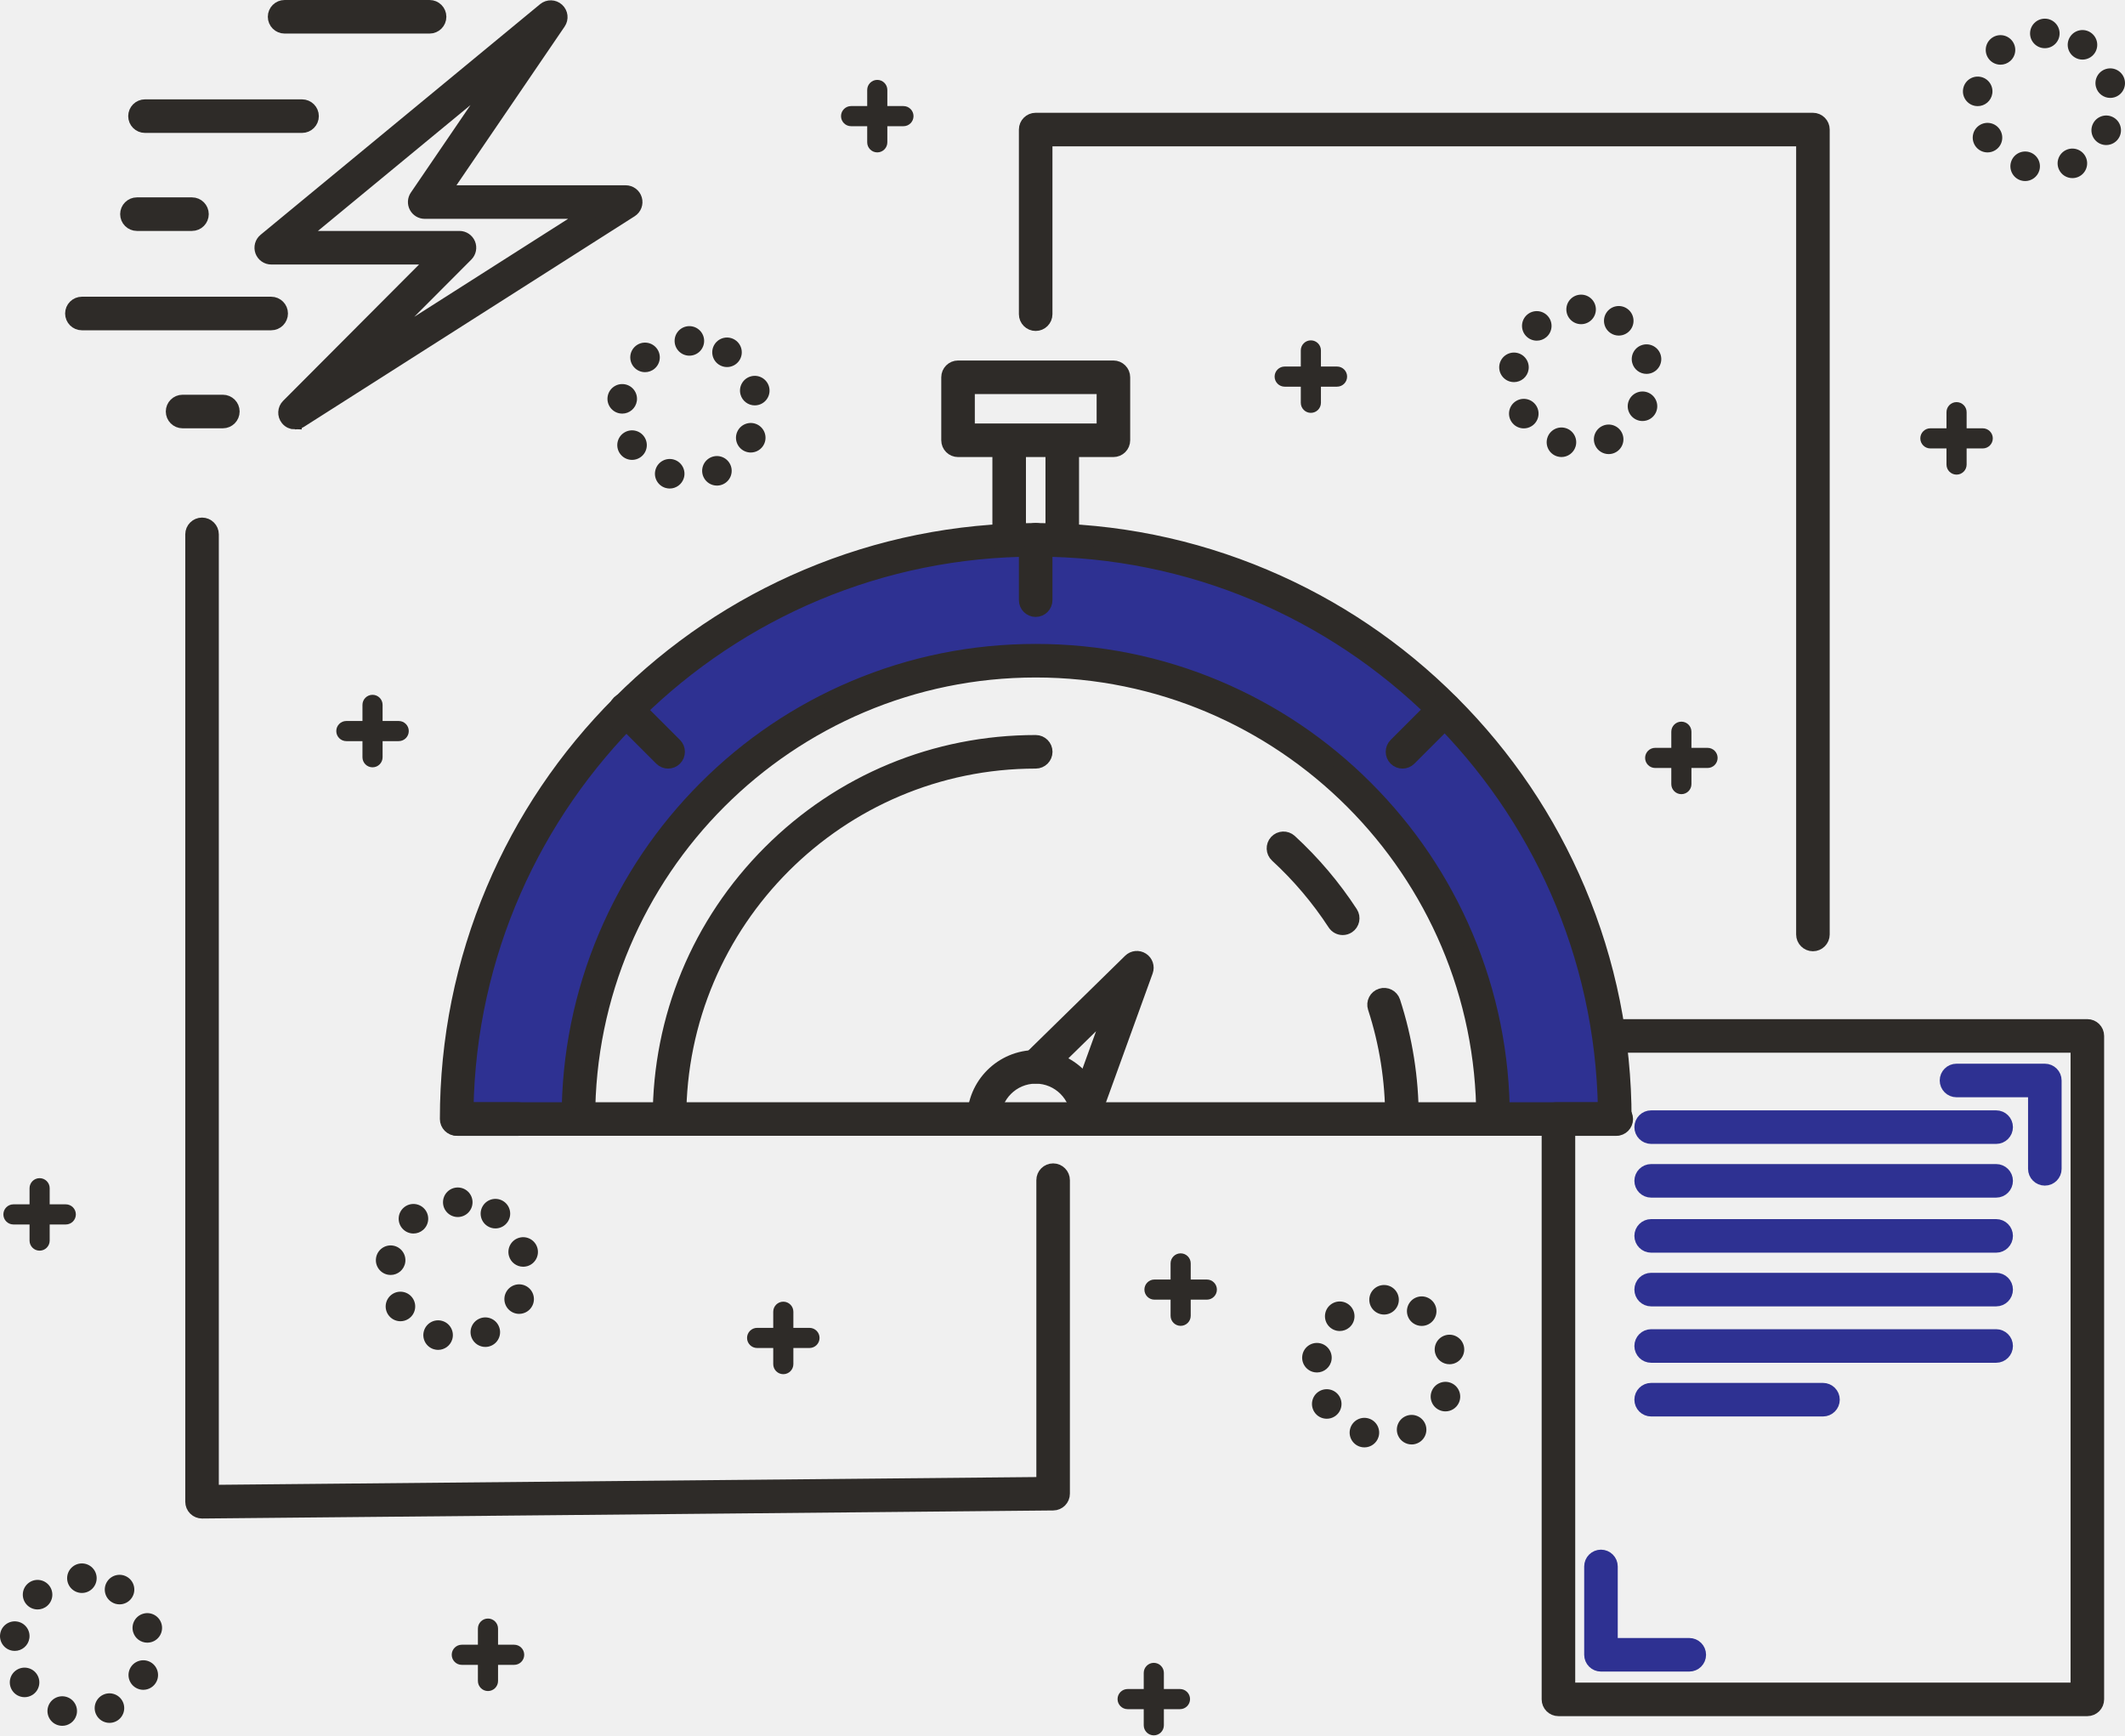
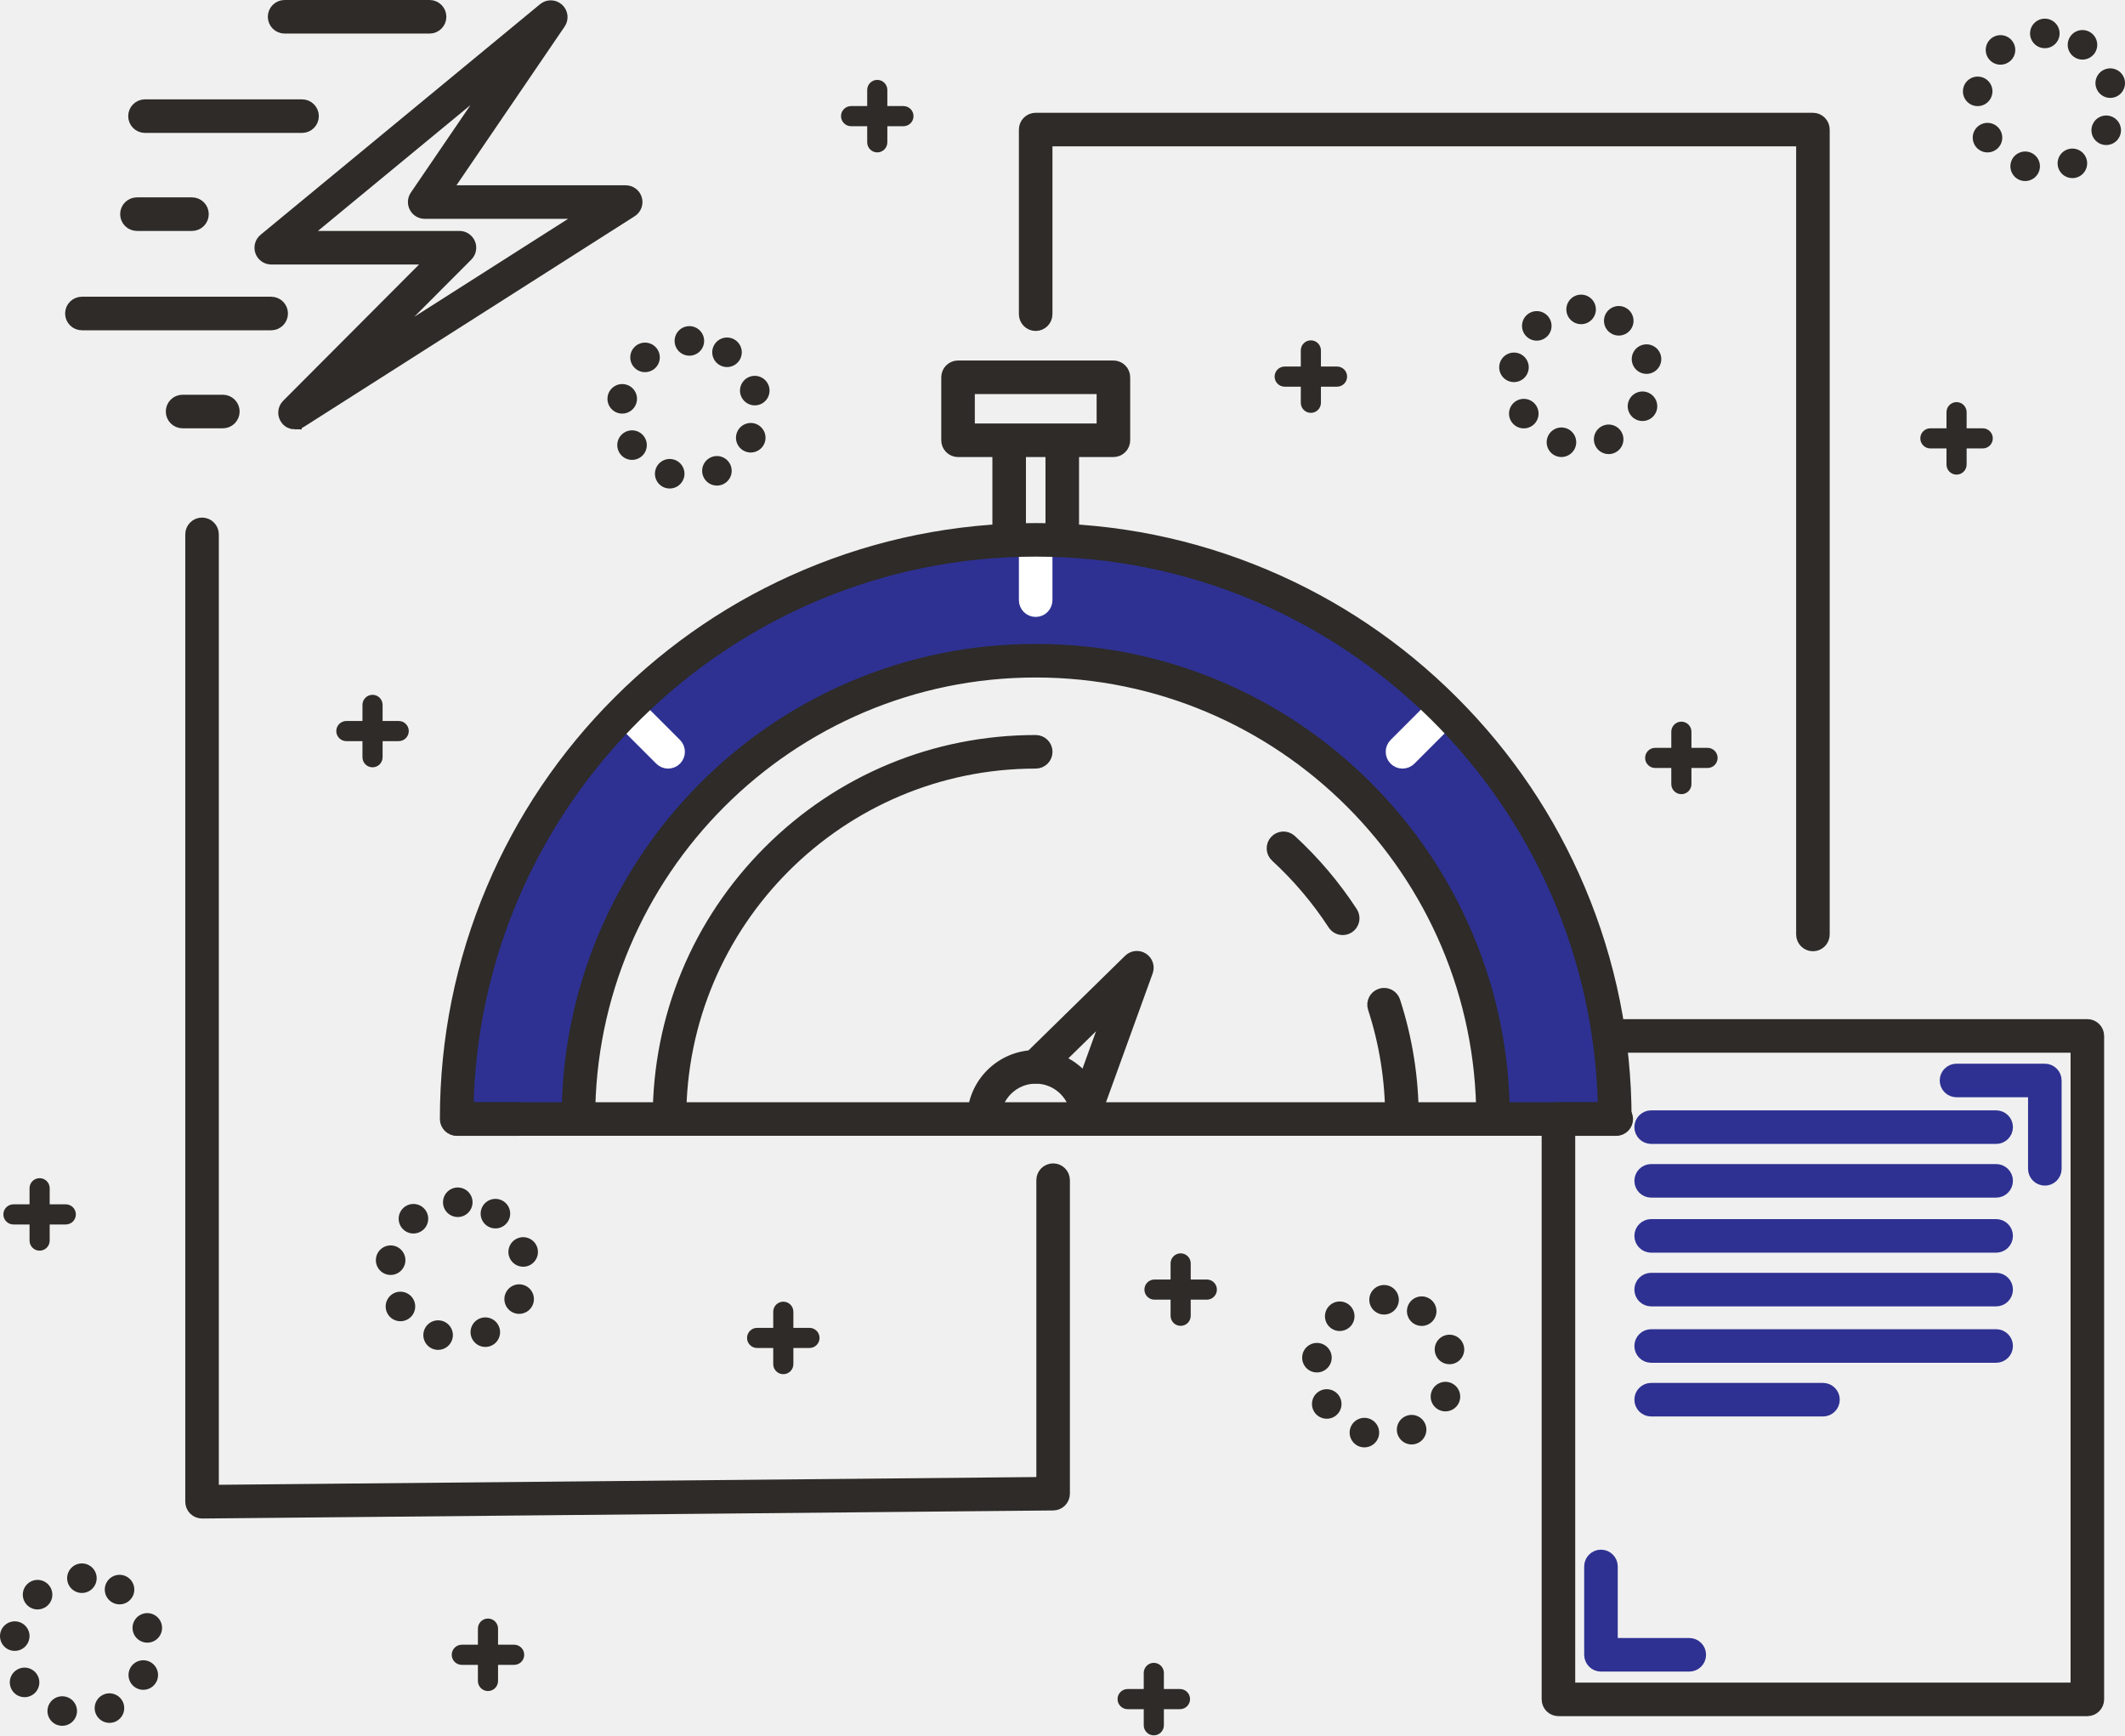
<svg xmlns="http://www.w3.org/2000/svg" id="Layer_2" data-name="Layer 2" viewBox="0 0 1582.99 1292.5">
  <defs>
    <style>
      .cls-1 {
        fill: none;
      }

      .cls-2, .cls-3 {
        fill: #2e2b28;
      }

      .cls-4, .cls-5 {
        fill: #2e3192;
      }

      .cls-5 {
        stroke: #2e3192;
      }

-       .cls-5, .cls-3 {
+       .cls-5, .cls-3, .cls-6 {
        stroke-miterlimit: 10;
        stroke-width: 10px;
      }

      .cls-3 {
        stroke: #2e2b28;
      }
+ 
+       .cls-6 {
+         fill: #fff;
+         stroke: #fff;
+       }
    </style>
  </defs>
  <g id="EFFICIENCY">
    <g>
      <polygon class="cls-1" points="1160.94 839.5 1160.94 1265.7 1554.94 1265.7 1554.94 771.55 1202.92 771.55 1160.94 839.5" />
      <path class="cls-4" d="m771.55,401.63c-238.24,0-431.37,193.37-431.37,431.37h90.7c0-188,152.52-340.67,340.67-340.67s340.67,152.67,340.67,340.67h90.7c0-238-193.13-431.37-431.37-431.37Z" />
+       <path class="cls-3" d="m1112.22,840.27c-4.14,0-7.5-3.36-7.5-7.5,0-183.71-149.46-333.17-333.17-333.17s-333.17,149.46-333.17,333.17c0,4.14-3.36,7.5-7.5,7.5s-7.5-3.36-7.5-7.5c0-47,9.21-92.6,27.36-135.53,17.54-41.46,42.64-78.69,74.61-110.67,31.97-31.97,69.21-57.08,110.67-74.61,42.93-18.16,88.53-27.36,135.53-27.36s92.6,9.21,135.53,27.36c41.46,17.54,78.7,42.64,110.67,74.61,31.97,31.97,57.08,69.21,74.61,110.67,18.16,42.93,27.36,88.53,27.36,135.53,0,4.14-3.36,7.5-7.5,7.5Z" />
+       <path class="cls-3" d="m1044.37,840.27c-4.14,0-7.5-3.36-7.5-7.5,0-28.07-4.36-55.71-12.96-82.15-1.28-3.94.87-8.17,4.81-9.45,3.93-1.28,8.17.87,9.45,4.81,9.09,27.94,13.7,57.14,13.7,86.79,0,4.14-3.36,7.5-7.5,7.5Z" />
+       <path class="cls-3" d="m1000.24,691.44c-2.45,0-4.85-1.2-6.29-3.4-12.12-18.59-26.57-35.64-42.93-50.68-3.05-2.8-3.25-7.55-.45-10.6,2.8-3.05,7.55-3.25,10.6-.45,17.29,15.88,32.54,33.89,45.35,53.53,2.26,3.47,1.28,8.12-2.19,10.38-1.26.82-2.68,1.22-4.09,1.22Z" />
+       <path class="cls-3" d="m498.73,840.27c-4.14,0-7.5-3.36-7.5-7.5,0-74.88,29.16-145.27,82.1-198.22,52.95-52.95,123.34-82.1,198.22-82.1,4.14,0,7.5,3.36,7.5,7.5s-3.36,7.5-7.5,7.5c-146.3,0-265.32,119.02-265.32,265.32,0,4.14-3.36,7.5-7.5,7.5Z" />
+       <path class="cls-3" d="m810.14,840.69c-4.14,0-7.5-3.36-7.5-7.5,0-17.14-13.95-31.09-31.09-31.09s-31.09,13.95-31.09,31.09c0,4.14-3.36,7.5-7.5,7.5s-7.5-3.36-7.5-7.5c0-25.41,20.67-46.09,46.09-46.09s46.09,20.67,46.09,46.09c0,4.14-3.36,7.5-7.5,7.5Z" />
+       <path class="cls-3" d="m810.13,829.82c-.85,0-1.71-.14-2.55-.45-3.89-1.41-5.91-5.71-4.5-9.61l25.57-70.6-51.86,50.79c-2.96,2.9-7.71,2.85-10.61-.11-2.9-2.96-2.85-7.71.11-10.61l75.36-73.81c2.5-2.45,6.36-2.84,9.31-.95,2.94,1.89,4.19,5.57,2.99,8.86l-36.77,101.53c-1.11,3.05-3.98,4.95-7.05,4.95Z" />
      <g>
-         <g>
-           <path class="cls-3" d="m1202.92,840.95H340.18c-4.14,0-7.5-3.36-7.5-7.5,0-59.24,11.6-116.72,34.49-170.83,22.1-52.26,53.75-99.2,94.05-139.5s87.24-71.95,139.5-94.05c54.11-22.89,111.59-34.49,170.83-34.49s116.72,11.6,170.83,34.49c52.26,22.1,99.2,53.75,139.5,94.05s71.95,87.24,94.05,139.5c22.89,54.11,34.49,111.59,34.49,170.83,0,4.14-3.36,7.5-7.5,7.5Zm-855.18-15h847.61c-4.02-230.27-192.59-416.37-423.81-416.37s-419.78,186.1-423.81,416.37Z" />
-           <path class="cls-3" d="m1112.22,840.27c-4.14,0-7.5-3.36-7.5-7.5,0-183.71-149.46-333.17-333.17-333.17s-333.17,149.46-333.17,333.17c0,4.14-3.36,7.5-7.5,7.5s-7.5-3.36-7.5-7.5c0-47,9.21-92.6,27.36-135.53,17.54-41.46,42.64-78.69,74.61-110.67,31.97-31.97,69.21-57.08,110.67-74.61,42.93-18.16,88.53-27.36,135.53-27.36s92.6,9.21,135.53,27.36c41.46,17.54,78.7,42.64,110.67,74.61,31.97,31.97,57.08,69.21,74.61,110.67,18.16,42.93,27.36,88.53,27.36,135.53,0,4.14-3.36,7.5-7.5,7.5Z" />
-           <path class="cls-3" d="m1044.37,840.27c-4.14,0-7.5-3.36-7.5-7.5,0-28.07-4.36-55.71-12.96-82.15-1.28-3.94.87-8.17,4.81-9.45,3.93-1.28,8.17.87,9.45,4.81,9.09,27.94,13.7,57.14,13.7,86.79,0,4.14-3.36,7.5-7.5,7.5Z" />
-           <path class="cls-3" d="m1000.24,691.44c-2.45,0-4.85-1.2-6.29-3.4-12.12-18.59-26.57-35.64-42.93-50.68-3.05-2.8-3.25-7.55-.45-10.6,2.8-3.05,7.55-3.25,10.6-.45,17.29,15.88,32.54,33.89,45.35,53.53,2.26,3.47,1.28,8.12-2.19,10.38-1.26.82-2.68,1.22-4.09,1.22Z" />
-           <path class="cls-3" d="m498.73,840.27c-4.14,0-7.5-3.36-7.5-7.5,0-74.88,29.16-145.27,82.1-198.22,52.95-52.95,123.34-82.1,198.22-82.1,4.14,0,7.5,3.36,7.5,7.5s-3.36,7.5-7.5,7.5c-146.3,0-265.32,119.02-265.32,265.32,0,4.14-3.36,7.5-7.5,7.5Z" />
-           <path class="cls-3" d="m810.14,840.69c-4.14,0-7.5-3.36-7.5-7.5,0-17.14-13.95-31.09-31.09-31.09s-31.09,13.95-31.09,31.09c0,4.14-3.36,7.5-7.5,7.5s-7.5-3.36-7.5-7.5c0-25.41,20.67-46.09,46.09-46.09s46.09,20.67,46.09,46.09c0,4.14-3.36,7.5-7.5,7.5Z" />
-           <path class="cls-3" d="m810.13,829.82c-.85,0-1.71-.14-2.55-.45-3.89-1.41-5.91-5.71-4.5-9.61l25.57-70.6-51.86,50.79c-2.96,2.9-7.71,2.85-10.61-.11-2.9-2.96-2.85-7.71.11-10.61l75.36-73.81c2.5-2.45,6.36-2.84,9.31-.95,2.94,1.89,4.19,5.57,2.99,8.86l-36.77,101.53c-1.11,3.05-3.98,4.95-7.05,4.95Z" />
-           <g>
-             <path class="cls-3" d="m1204.01,841h-45c-4.14,0-7.5-3.36-7.5-7.5s3.36-7.5,7.5-7.5h45c4.14,0,7.5,3.36,7.5,7.5s-3.36,7.5-7.5,7.5Z" />
-             <path class="cls-3" d="m386.01,841h-45c-4.14,0-7.5-3.36-7.5-7.5s3.36-7.5,7.5-7.5h45c4.14,0,7.5,3.36,7.5,7.5s-3.36,7.5-7.5,7.5Z" />
-           </g>
-           <path class="cls-3" d="m771.51,454.5c-4.14,0-7.5-3.36-7.5-7.5v-45c0-4.14,3.36-7.5,7.5-7.5s7.5,3.36,7.5,7.5v45c0,4.14-3.36,7.5-7.5,7.5Z" />
-           <path class="cls-3" d="m1044.77,567.45c-1.92,0-3.84-.73-5.3-2.2-2.93-2.93-2.93-7.68,0-10.61l31.59-31.59c2.93-2.93,7.68-2.93,10.61,0,2.93,2.93,2.93,7.68,0,10.61l-31.59,31.59c-1.46,1.46-3.38,2.2-5.3,2.2Z" />
-           <path class="cls-3" d="m497.7,567.45c-1.92,0-3.84-.73-5.3-2.2l-31.59-31.59c-2.93-2.93-2.93-7.68,0-10.61,2.93-2.93,7.68-2.93,10.61,0l31.59,31.59c2.93,2.93,2.93,7.68,0,10.61-1.46,1.46-3.38,2.2-5.3,2.2Z" />
-         </g>
-         <path class="cls-3" d="m791.32,409.84c-4.14,0-7.5-3.36-7.5-7.5v-72.33c0-4.14,3.36-7.5,7.5-7.5s7.5,3.36,7.5,7.5v72.33c0,4.14-3.36,7.5-7.5,7.5Z" />
-         <path class="cls-3" d="m751.77,409.84c-4.14,0-7.5-3.36-7.5-7.5v-72.33c0-4.14,3.36-7.5,7.5-7.5s7.5,3.36,7.5,7.5v72.33c0,4.14-3.36,7.5-7.5,7.5Z" />
-         <path class="cls-3" d="m829.42,335.42h-115.74c-4.14,0-7.5-3.36-7.5-7.5v-46.92c0-4.14,3.36-7.5,7.5-7.5h115.74c4.14,0,7.5,3.36,7.5,7.5v46.92c0,4.14-3.36,7.5-7.5,7.5Zm-108.24-15h100.74v-31.92h-100.74v31.92Z" />
+         <path class="cls-3" d="m1204.01,841h-45c-4.14,0-7.5-3.36-7.5-7.5s3.36-7.5,7.5-7.5h45c4.14,0,7.5,3.36,7.5,7.5s-3.36,7.5-7.5,7.5Z" />
+         <path class="cls-3" d="m386.01,841h-45c-4.14,0-7.5-3.36-7.5-7.5s3.36-7.5,7.5-7.5h45c4.14,0,7.5,3.36,7.5,7.5s-3.36,7.5-7.5,7.5Z" />
      </g>
+       <path class="cls-6" d="m771.51,454.5c-4.14,0-7.5-3.36-7.5-7.5v-45c0-4.14,3.36-7.5,7.5-7.5s7.5,3.36,7.5,7.5v45c0,4.14-3.36,7.5-7.5,7.5Z" />
+       <path class="cls-6" d="m1044.77,567.45c-1.92,0-3.84-.73-5.3-2.2-2.93-2.93-2.93-7.68,0-10.61l31.59-31.59c2.93-2.93,7.68-2.93,10.61,0,2.93,2.93,2.93,7.68,0,10.61l-31.59,31.59c-1.46,1.46-3.38,2.2-5.3,2.2Z" />
+       <path class="cls-6" d="m497.7,567.45c-1.92,0-3.84-.73-5.3-2.2l-31.59-31.59c-2.93-2.93-2.93-7.68,0-10.61,2.93-2.93,7.68-2.93,10.61,0l31.59,31.59c2.93,2.93,2.93,7.68,0,10.61-1.46,1.46-3.38,2.2-5.3,2.2Z" />
+       <path class="cls-3" d="m791.32,409.84c-4.14,0-7.5-3.36-7.5-7.5v-72.33c0-4.14,3.36-7.5,7.5-7.5s7.5,3.36,7.5,7.5v72.33c0,4.14-3.36,7.5-7.5,7.5Z" />
+       <path class="cls-3" d="m751.77,409.84c-4.14,0-7.5-3.36-7.5-7.5v-72.33c0-4.14,3.36-7.5,7.5-7.5s7.5,3.36,7.5,7.5v72.33c0,4.14-3.36,7.5-7.5,7.5Z" />
+       <path class="cls-3" d="m829.42,335.42h-115.74c-4.14,0-7.5-3.36-7.5-7.5v-46.92c0-4.14,3.36-7.5,7.5-7.5h115.74c4.14,0,7.5,3.36,7.5,7.5v46.92c0,4.14-3.36,7.5-7.5,7.5Zm-108.24-15h100.74v-31.92h-100.74v31.92Z" />
      <g>
        <path class="cls-3" d="m219.77,314.85c-2.21,0-4.38-.97-5.85-2.8-2.39-2.98-2.16-7.29.54-9.99l109.75-110.05h-122.14c-3.17,0-5.99-1.99-7.06-4.96-1.07-2.98-.16-6.31,2.29-8.32L405.52,6.96c2.88-2.38,7.07-2.27,9.83.25,2.76,2.52,3.24,6.68,1.14,9.76l-85.92,126.03h135.53c3.33,0,6.27,2.2,7.2,5.4.93,3.2-.36,6.63-3.17,8.42l-246.34,156.85c-1.24.79-2.64,1.17-4.02,1.17Zm3.17-137.85h119.33c3.03,0,5.76,1.83,6.93,4.62,1.16,2.8.52,6.02-1.62,8.17l-74.51,74.72,167.29-106.52h-123.98c-2.78,0-5.33-1.54-6.63-4-1.3-2.46-1.13-5.43.43-7.73l64.23-94.22-151.47,124.94Z" />
        <path class="cls-3" d="m320.01,20h-108c-4.14,0-7.5-3.36-7.5-7.5s3.36-7.5,7.5-7.5h108c4.14,0,7.5,3.36,7.5,7.5s-3.36,7.5-7.5,7.5Z" />
        <path class="cls-3" d="m225.01,94h-117c-4.14,0-7.5-3.36-7.5-7.5s3.36-7.5,7.5-7.5h117c4.14,0,7.5,3.36,7.5,7.5s-3.36,7.5-7.5,7.5Z" />
        <path class="cls-3" d="m143.01,167h-41c-4.14,0-7.5-3.36-7.5-7.5s3.36-7.5,7.5-7.5h41c4.14,0,7.5,3.36,7.5,7.5s-3.36,7.5-7.5,7.5Z" />
        <path class="cls-3" d="m202.01,241H61.01c-4.14,0-7.5-3.36-7.5-7.5s3.36-7.5,7.5-7.5h141c4.14,0,7.5,3.36,7.5,7.5s-3.36,7.5-7.5,7.5Z" />
        <path class="cls-3" d="m166.01,314h-30c-4.14,0-7.5-3.36-7.5-7.5s3.36-7.5,7.5-7.5h30c4.14,0,7.5,3.36,7.5,7.5s-3.36,7.5-7.5,7.5Z" />
      </g>
      <path class="cls-3" d="m1554.94,1273.2h-394c-4.14,0-7.5-3.36-7.5-7.5v-426.2c0-4.14,3.36-7.5,7.5-7.5s7.5,3.36,7.5,7.5v418.7h379v-479.14h-344.52c-4.14,0-7.5-3.36-7.5-7.5s3.36-7.5,7.5-7.5h352.02c4.14,0,7.5,3.36,7.5,7.5v494.14c0,4.14-3.36,7.5-7.5,7.5Z" />
      <path class="cls-5" d="m1258.41,1240h-65.79c-4.14,0-7.5-3.36-7.5-7.5v-65.8c0-4.14,3.36-7.5,7.5-7.5s7.5,3.36,7.5,7.5v58.3h58.29c4.14,0,7.5,3.36,7.5,7.5s-3.36,7.5-7.5,7.5Z" />
      <path class="cls-5" d="m1523.27,878.05c-4.14,0-7.5-3.36-7.5-7.5v-58.3h-58.3c-4.14,0-7.5-3.36-7.5-7.5s3.36-7.5,7.5-7.5h65.8c4.14,0,7.5,3.36,7.5,7.5v65.8c0,4.14-3.36,7.5-7.5,7.5Z" />
      <g>
        <path class="cls-5" d="m1487.01,887h-257c-4.14,0-7.5-3.36-7.5-7.5s3.36-7.5,7.5-7.5h257c4.14,0,7.5,3.36,7.5,7.5s-3.36,7.5-7.5,7.5Z" />
        <path class="cls-5" d="m1487.01,847h-257c-4.14,0-7.5-3.36-7.5-7.5s3.36-7.5,7.5-7.5h257c4.14,0,7.5,3.36,7.5,7.5s-3.36,7.5-7.5,7.5Z" />
        <path class="cls-5" d="m1487.01,928h-257c-4.14,0-7.5-3.36-7.5-7.5s3.36-7.5,7.5-7.5h257c4.14,0,7.5,3.36,7.5,7.5s-3.36,7.5-7.5,7.5Z" />
        <path class="cls-5" d="m1487.01,968h-257c-4.14,0-7.5-3.36-7.5-7.5s3.36-7.5,7.5-7.5h257c4.14,0,7.5,3.36,7.5,7.5s-3.36,7.5-7.5,7.5Z" />
        <path class="cls-5" d="m1487.01,1010h-257c-4.14,0-7.5-3.36-7.5-7.5s3.36-7.5,7.5-7.5h257c4.14,0,7.5,3.36,7.5,7.5s-3.36,7.5-7.5,7.5Z" />
        <path class="cls-5" d="m1358.01,1050h-128c-4.14,0-7.5-3.36-7.5-7.5s3.36-7.5,7.5-7.5h128c4.14,0,7.5,3.36,7.5,7.5s-3.36,7.5-7.5,7.5Z" />
      </g>
      <path class="cls-3" d="m150.51,1126c-1.98,0-3.87-.78-5.28-2.17-1.42-1.41-2.22-3.33-2.22-5.33V398c0-4.14,3.36-7.5,7.5-7.5s7.5,3.36,7.5,7.5v712.93l619-5.86v-226.07c0-4.14,3.36-7.5,7.5-7.5s7.5,3.36,7.5,7.5v233.5c0,4.11-3.31,7.46-7.43,7.5l-634,6h-.07Z" />
      <path class="cls-3" d="m1350.51,703.5c-4.14,0-7.5-3.36-7.5-7.5V104h-564v130c0,4.14-3.36,7.5-7.5,7.5s-7.5-3.36-7.5-7.5V96.5c0-4.14,3.36-7.5,7.5-7.5h579c4.14,0,7.5,3.36,7.5,7.5v599.5c0,4.14-3.36,7.5-7.5,7.5Z" />
      <path class="cls-2" d="m1505.44,134.38c-5.81-1.76-9.11-7.9-7.35-13.72h0c1.76-5.81,7.9-9.1,13.72-7.35h0c5.81,1.76,9.1,7.9,7.34,13.72h0c-1.44,4.75-5.8,7.82-10.53,7.82h0c-1.05,0-2.12-.15-3.18-.47Zm28.3-8.25c-2.47-5.55.03-12.05,5.58-14.52h0c5.55-2.47,12.06.03,14.53,5.58h0c2.46,5.55-.04,12.05-5.58,14.52h0c-1.46.65-2.98.95-4.47.95h0c-4.21,0-8.24-2.43-10.06-6.53Zm-62.46-17.72h0c-3.26-5.13-1.75-11.92,3.38-15.18h0c5.13-3.26,11.93-1.74,15.18,3.39h0c3.26,5.13,1.75,11.92-3.38,15.18h0c-1.83,1.16-3.87,1.72-5.89,1.72h0c-3.64,0-7.2-1.81-9.3-5.11Zm93.01-1.43c-5.49-2.6-7.84-9.16-5.24-14.65h0c2.6-5.49,9.16-7.84,14.65-5.24h0c5.49,2.59,7.84,9.15,5.24,14.64h0c-1.88,3.98-5.83,6.3-9.95,6.3h0c-1.58,0-3.18-.34-4.7-1.05Zm-92.63-28.05c-6.01-.88-10.17-6.47-9.28-12.48h0c.88-6.01,6.47-10.17,12.48-9.29h0c6.01.88,10.16,6.47,9.28,12.48h0c-.8,5.47-5.5,9.41-10.87,9.41h0c-.53,0-1.07-.04-1.61-.12Zm89.73-14.07h0c-1.62-5.86,1.81-11.92,7.66-13.54h0c5.86-1.62,11.92,1.81,13.54,7.66h0c1.62,5.86-1.81,11.92-7.66,13.54h0c-.99.28-1.97.41-2.95.4h0c-4.82,0-9.24-3.19-10.59-8.06Zm-79.47-20.49c-3.96-4.6-3.46-11.55,1.14-15.52h0c4.6-3.97,11.55-3.46,15.51,1.14h0c3.98,4.6,3.47,11.54-1.13,15.51h0c-2.08,1.8-4.64,2.68-7.19,2.68h0c-3.08,0-6.15-1.29-8.33-3.81Zm63.29-1.84c-5.06-3.37-6.42-10.2-3.04-15.25h0c3.37-5.06,10.2-6.42,15.25-3.04h0c5.05,3.38,6.42,10.21,3.04,15.26h0c-2.12,3.17-5.61,4.89-9.16,4.89h0c-2.1,0-4.22-.6-6.09-1.86Zm-32.94-17.63c0-6.07,4.93-11,11-11h0c6.08,0,11,4.93,11,11h0c0,6.08-4.92,11-11,11h0c-6.07,0-11-4.92-11-11Z" />
      <path class="cls-2" d="m1160,339.92c-5.82-1.75-9.11-7.89-7.35-13.71h0c1.76-5.82,7.9-9.1,13.71-7.35h0c5.82,1.76,9.11,7.9,7.35,13.72h0c-1.44,4.75-5.8,7.82-10.53,7.82h0c-1.05,0-2.12-.16-3.18-.48Zm28.3-8.24c-2.47-5.55.03-12.05,5.58-14.52h0c5.55-2.47,12.05.03,14.52,5.58h0c2.47,5.55-.03,12.05-5.58,14.52h0c-1.45.65-2.97.95-4.46.95h0c-4.22,0-8.24-2.43-10.06-6.53Zm-62.46-17.72c-3.26-5.13-1.74-11.92,3.39-15.18h0c5.13-3.26,11.92-1.74,15.18,3.39h0c3.26,5.12,1.74,11.92-3.39,15.18h0c-1.83,1.16-3.87,1.72-5.88,1.72h0c-3.64,0-7.2-1.81-9.3-5.11Zm93.01-1.44c-5.49-2.59-7.84-9.15-5.24-14.64h0c2.59-5.49,9.15-7.84,14.64-5.25h0c5.49,2.6,7.84,9.16,5.25,14.65h0c-1.88,3.98-5.83,6.3-9.95,6.3h0c-1.58,0-3.18-.34-4.7-1.06Zm-92.63-28.04c-6.01-.88-10.17-6.47-9.29-12.48h0c.88-6.01,6.47-10.17,12.49-9.29h0c6.01.88,10.16,6.47,9.28,12.48h0c-.8,5.47-5.5,9.41-10.87,9.41h0c-.53,0-1.07-.04-1.61-.12Zm89.73-14.07h0c-1.63-5.86,1.8-11.92,7.66-13.54h0c5.85-1.62,11.91,1.81,13.54,7.66h0c1.62,5.86-1.81,11.92-7.67,13.54h0c-.98.27-1.97.4-2.94.4h0c-4.82,0-9.25-3.19-10.59-8.06Zm-79.47-20.49c-3.97-4.6-3.46-11.55,1.14-15.52h0c4.6-3.97,11.54-3.46,15.51,1.14h0c3.97,4.59,3.47,11.54-1.13,15.51h0c-2.08,1.8-4.64,2.68-7.19,2.68h0c-3.09,0-6.15-1.3-8.33-3.81Zm63.28-1.84c-5.05-3.37-6.41-10.2-3.04-15.25h0c3.38-5.06,10.21-6.42,15.26-3.04h0c5.05,3.37,6.41,10.2,3.04,15.26h0c-2.12,3.17-5.61,4.89-9.16,4.89h0c-2.1,0-4.22-.6-6.1-1.86Zm-32.93-17.63c0-6.07,4.92-11,11-11h0c6.07,0,11,4.93,11,11h0c0,6.08-4.93,11-11,11h0c-6.08,0-11-4.92-11-11Z" />
      <path class="cls-2" d="m495.7,363.38c-5.81-1.75-9.1-7.89-7.34-13.71h0c1.76-5.82,7.9-9.1,13.71-7.35h0c5.82,1.76,9.11,7.9,7.35,13.72h0c-1.44,4.75-5.81,7.82-10.53,7.82h0c-1.05,0-2.12-.16-3.19-.48Zm28.31-8.24c-2.47-5.55.03-12.05,5.58-14.52h0c5.55-2.47,12.05.03,14.52,5.58h0c2.47,5.55-.03,12.05-5.58,14.52h0c-1.45.65-2.97.95-4.46.95h0c-4.22,0-8.24-2.43-10.06-6.53Zm-62.46-17.72c-3.26-5.13-1.74-11.93,3.39-15.18h0c5.13-3.26,11.92-1.74,15.18,3.39h0c3.26,5.12,1.74,11.92-3.39,15.18h0c-1.83,1.16-3.87,1.72-5.88,1.72h0c-3.64,0-7.21-1.81-9.3-5.11Zm93.01-1.44c-5.49-2.59-7.84-9.15-5.24-14.64h0c2.59-5.49,9.15-7.84,14.64-5.25h0c5.49,2.6,7.84,9.16,5.25,14.65h0c-1.87,3.97-5.83,6.3-9.95,6.3h0c-1.57,0-3.17-.34-4.69-1.06Zm-92.63-28.04c-6.01-.88-10.17-6.47-9.29-12.48h0c.88-6.01,6.47-10.17,12.48-9.29h0c6.01.88,10.17,6.47,9.29,12.48h0c-.8,5.47-5.5,9.41-10.87,9.41h0c-.53,0-1.07-.04-1.61-.12Zm89.72-14.07c-1.62-5.86,1.81-11.92,7.67-13.54h0c5.85-1.62,11.91,1.81,13.54,7.66h0c1.62,5.86-1.81,11.92-7.67,13.54h0c-.98.27-1.97.4-2.94.4h0c-4.82,0-9.25-3.19-10.6-8.06Zm-79.46-20.5c-3.97-4.59-3.47-11.54,1.13-15.51h0c4.6-3.97,11.55-3.46,15.52,1.14h0c3.97,4.59,3.46,11.54-1.14,15.51h0c-2.08,1.8-4.64,2.68-7.18,2.68h0c-3.09,0-6.16-1.3-8.33-3.82Zm63.28-1.83h0c-5.05-3.37-6.41-10.2-3.04-15.25h0c3.38-5.06,10.21-6.42,15.26-3.04h0c5.05,3.37,6.41,10.2,3.04,15.25h0c-2.13,3.18-5.61,4.89-9.16,4.89h0c-2.1,0-4.22-.6-6.1-1.85Zm-32.93-17.63c0-6.08,4.92-11,11-11h0c6.07,0,11,4.92,11,11h0c0,6.08-4.93,11-11,11h0c-6.08,0-11-4.92-11-11Z" />
      <path class="cls-2" d="m1013.21,1077.55c-5.81-1.76-9.1-7.9-7.34-13.71h0c1.75-5.82,7.89-9.11,13.71-7.35h0c5.81,1.76,9.1,7.9,7.34,13.71h0c-1.43,4.76-5.8,7.82-10.52,7.82h0c-1.06,0-2.13-.15-3.19-.47Zm28.3-8.25c-2.46-5.55.03-12.05,5.59-14.52h-.01c5.55-2.47,12.06.03,14.53,5.58h0c2.46,5.55-.03,12.06-5.58,14.52h0c-1.46.65-2.97.96-4.47.96h0c-4.21,0-8.23-2.44-10.06-6.54Zm-62.45-17.71c-3.26-5.13-1.75-11.93,3.38-15.18h0c5.13-3.26,11.93-1.74,15.19,3.38h0c3.25,5.13,1.74,11.93-3.39,15.19h0c-1.83,1.16-3.87,1.71-5.89,1.71h0c-3.64,0-7.2-1.8-9.29-5.1Zm93-1.44c-5.49-2.6-7.83-9.15-5.24-14.65h0c2.6-5.49,9.15-7.84,14.65-5.24h0c5.49,2.6,7.84,9.15,5.24,14.65h0c-1.88,3.97-5.83,6.3-9.95,6.3h0c-1.58,0-3.18-.34-4.7-1.06Zm-92.63-28.05c-6.01-.88-10.17-6.46-9.28-12.48h0c.88-6.01,6.47-10.16,12.48-9.28h0c6.01.88,10.17,6.47,9.29,12.48h0c-.81,5.47-5.51,9.4-10.87,9.4h0c-.54,0-1.08-.04-1.62-.12Zm89.73-14.07c-1.62-5.85,1.81-11.91,7.66-13.53h0c5.86-1.63,11.92,1.8,13.54,7.66h0c1.62,5.85-1.81,11.91-7.66,13.54h0c-.98.27-1.97.4-2.94.4h0c-4.83,0-9.25-3.2-10.6-8.07Zm-79.47-20.49c-3.97-4.6-3.46-11.54,1.14-15.51h0c4.6-3.97,11.54-3.47,15.52,1.13h0c3.97,4.6,3.46,11.55-1.14,15.52h0c-2.08,1.79-4.64,2.67-7.19,2.67h0c-3.08,0-6.15-1.29-8.33-3.81Zm63.28-1.83c-5.05-3.38-6.41-10.21-3.03-15.26h0c3.37-5.05,10.2-6.41,15.25-3.03h0c5.05,3.37,6.41,10.2,3.03,15.25h0c-2.12,3.18-5.6,4.89-9.16,4.89h0c-2.1,0-4.22-.6-6.1-1.85Zm-32.93-17.63c0-6.08,4.93-11,11-11h0c6.08,0,11,4.92,11,11h0c0,6.07-4.92,11-11,11h0c-6.07,0-11-4.93-11-11Z" />
      <path class="cls-2" d="m43.18,1284.92c-5.82-1.75-9.1-7.89-7.35-13.71h0c1.76-5.81,7.9-9.1,13.72-7.34h0c5.81,1.75,9.1,7.89,7.34,13.71h0c-1.43,4.75-5.8,7.82-10.52,7.82h0c-1.06,0-2.13-.16-3.19-.48Zm28.3-8.24c-2.47-5.55.03-12.05,5.59-14.52h0c5.55-2.47,12.05.03,14.52,5.58h0c2.46,5.55-.03,12.05-5.58,14.52h0c-1.46.65-2.98.95-4.47.95h0c-4.21,0-8.23-2.43-10.06-6.53Zm-62.46-17.72h0c-3.26-5.13-1.75-11.92,3.38-15.18h0c5.13-3.26,11.93-1.74,15.19,3.39h0c3.26,5.13,1.74,11.92-3.39,15.18h0c-1.83,1.16-3.87,1.72-5.89,1.72h0c-3.64,0-7.2-1.81-9.3-5.11Zm93.02-1.44c-5.5-2.59-7.84-9.15-5.25-14.64h0c2.6-5.49,9.16-7.84,14.65-5.25h0c5.49,2.6,7.84,9.16,5.24,14.65h0c-1.88,3.97-5.83,6.3-9.95,6.3h0c-1.57,0-3.17-.34-4.69-1.06Zm-92.64-28.04c-6.01-.88-10.16-6.47-9.28-12.48H.12c.88-6.01,6.47-10.17,12.48-9.29h0c6.01.88,10.17,6.47,9.28,12.48h0c-.8,5.47-5.5,9.41-10.86,9.41h0c-.54,0-1.07-.04-1.62-.12Zm89.73-14.07c-1.62-5.86,1.81-11.92,7.66-13.54h0c5.86-1.62,11.92,1.81,13.54,7.66h0c1.62,5.86-1.81,11.92-7.66,13.54h0c-.98.27-1.97.4-2.95.4h0c-4.82,0-9.24-3.19-10.59-8.06Zm-79.46-20.49c-3.97-4.6-3.47-11.55,1.13-15.52h0c4.6-3.97,11.55-3.46,15.52,1.14h0c3.97,4.6,3.46,11.54-1.14,15.51h0c-2.08,1.8-4.64,2.68-7.18,2.68h0c-3.09,0-6.16-1.3-8.33-3.81Zm63.27-1.84c-5.05-3.37-6.41-10.2-3.03-15.25h0c3.37-5.06,10.21-6.42,15.26-3.04h0c5.05,3.37,6.41,10.2,3.03,15.25h0c-2.12,3.18-5.6,4.9-9.16,4.9h0c-2.1,0-4.22-.6-6.1-1.86Zm-32.93-17.63c0-6.07,4.93-11,11-11h0c6.08,0,11,4.93,11,11h0c0,6.08-4.92,11-11,11h0c-6.07,0-11-4.92-11-11Z" />
      <path class="cls-2" d="m323.18,1004.92h0c-5.82-1.75-9.11-7.89-7.35-13.71h0c1.76-5.81,7.9-9.1,13.72-7.35h0c5.81,1.76,9.1,7.9,7.34,13.72h0c-1.43,4.75-5.8,7.82-10.52,7.82h0c-1.06,0-2.13-.16-3.19-.48Zm28.3-8.24c-2.47-5.55.03-12.05,5.59-14.52h0c5.55-2.47,12.05.03,14.51,5.58h0c2.47,5.55-.02,12.05-5.57,14.52h0c-1.46.65-2.98.95-4.47.95h0c-4.21,0-8.23-2.43-10.06-6.53Zm-62.46-17.72h0c-3.26-5.13-1.74-11.92,3.38-15.18h0c5.13-3.26,11.93-1.74,15.19,3.39h0c3.25,5.12,1.74,11.92-3.39,15.18h0c-1.83,1.16-3.87,1.72-5.89,1.72h0c-3.64,0-7.2-1.81-9.3-5.11Zm93.02-1.43c-5.5-2.6-7.84-9.16-5.25-14.65h0c2.6-5.49,9.16-7.84,14.65-5.24h0c5.49,2.59,7.84,9.15,5.24,14.64h0c-1.88,3.98-5.83,6.3-9.95,6.3h0c-1.58,0-3.18-.34-4.69-1.05Zm-92.64-28.05c-6.01-.88-10.17-6.47-9.28-12.48h0c.88-6.02,6.47-10.17,12.48-9.29h0c6.01.88,10.17,6.47,9.29,12.48h0c-.81,5.47-5.51,9.41-10.87,9.41h0c-.54,0-1.07-.04-1.62-.12Zm89.73-14.07c-1.62-5.86,1.81-11.92,7.67-13.54h0c5.85-1.62,11.91,1.81,13.53,7.66h0c1.62,5.86-1.81,11.92-7.66,13.54h0c-.98.27-1.97.4-2.94.4h0c-4.83,0-9.25-3.19-10.6-8.06Zm-79.47-20.49c-3.97-4.6-3.46-11.55,1.14-15.52h0c4.6-3.97,11.55-3.46,15.52,1.14h0c3.97,4.59,3.46,11.54-1.14,15.51h0c-2.08,1.8-4.64,2.68-7.19,2.68h0c-3.08,0-6.15-1.3-8.33-3.81Zm63.28-1.84c-5.05-3.37-6.41-10.2-3.03-15.25h0c3.37-5.06,10.21-6.41,15.26-3.04h0c5.05,3.37,6.41,10.2,3.03,15.26h0c-2.12,3.17-5.6,4.89-9.16,4.89h0c-2.1,0-4.22-.6-6.1-1.86Zm-32.93-17.63c0-6.08,4.93-11,11-11h0c6.08,0,11,4.92,11,11h0c0,6.08-4.92,11-11,11h0c-6.07,0-11-4.92-11-11Z" />
      <g>
        <path class="cls-2" d="m1457.51,353.5c-4.14,0-7.5-3.36-7.5-7.5v-39c0-4.14,3.36-7.5,7.5-7.5s7.5,3.36,7.5,7.5v39c0,4.14-3.36,7.5-7.5,7.5Z" />
        <path class="cls-2" d="m1477.01,334h-39c-4.14,0-7.5-3.36-7.5-7.5s3.36-7.5,7.5-7.5h39c4.14,0,7.5,3.36,7.5,7.5s-3.36,7.5-7.5,7.5Z" />
      </g>
      <g>
        <path class="cls-2" d="m653.51,113.5c-4.14,0-7.5-3.36-7.5-7.5v-39c0-4.14,3.36-7.5,7.5-7.5s7.5,3.36,7.5,7.5v39c0,4.14-3.36,7.5-7.5,7.5Z" />
        <path class="cls-2" d="m673.01,94h-39c-4.14,0-7.5-3.36-7.5-7.5s3.36-7.5,7.5-7.5h39c4.14,0,7.5,3.36,7.5,7.5s-3.36,7.5-7.5,7.5Z" />
      </g>
      <g>
        <path class="cls-2" d="m277.51,571.5c-4.14,0-7.5-3.36-7.5-7.5v-39c0-4.14,3.36-7.5,7.5-7.5s7.5,3.36,7.5,7.5v39c0,4.14-3.36,7.5-7.5,7.5Z" />
        <path class="cls-2" d="m297.01,552h-39c-4.14,0-7.5-3.36-7.5-7.5s3.36-7.5,7.5-7.5h39c4.14,0,7.5,3.36,7.5,7.5s-3.36,7.5-7.5,7.5Z" />
      </g>
      <g>
        <path class="cls-2" d="m976.51,307.5c-4.14,0-7.5-3.36-7.5-7.5v-39c0-4.14,3.36-7.5,7.5-7.5s7.5,3.36,7.5,7.5v39c0,4.14-3.36,7.5-7.5,7.5Z" />
        <path class="cls-2" d="m996.01,288h-39c-4.14,0-7.5-3.36-7.5-7.5s3.36-7.5,7.5-7.5h39c4.14,0,7.5,3.36,7.5,7.5s-3.36,7.5-7.5,7.5Z" />
      </g>
      <g>
        <path class="cls-2" d="m1252.51,591.5c-4.14,0-7.5-3.36-7.5-7.5v-39c0-4.14,3.36-7.5,7.5-7.5s7.5,3.36,7.5,7.5v39c0,4.14-3.36,7.5-7.5,7.5Z" />
        <path class="cls-2" d="m1272.01,572h-39c-4.14,0-7.5-3.36-7.5-7.5s3.36-7.5,7.5-7.5h39c4.14,0,7.5,3.36,7.5,7.5s-3.36,7.5-7.5,7.5Z" />
      </g>
      <g>
        <path class="cls-2" d="m879.51,987.5c-4.14,0-7.5-3.36-7.5-7.5v-39c0-4.14,3.36-7.5,7.5-7.5s7.5,3.36,7.5,7.5v39c0,4.14-3.36,7.5-7.5,7.5Z" />
        <path class="cls-2" d="m899.01,968h-39c-4.14,0-7.5-3.36-7.5-7.5s3.36-7.5,7.5-7.5h39c4.14,0,7.5,3.36,7.5,7.5s-3.36,7.5-7.5,7.5Z" />
      </g>
      <g>
        <path class="cls-2" d="m859.51,1292.5c-4.14,0-7.5-3.36-7.5-7.5v-39c0-4.14,3.36-7.5,7.5-7.5s7.5,3.36,7.5,7.5v39c0,4.14-3.36,7.5-7.5,7.5Z" />
        <path class="cls-2" d="m879.01,1273h-39c-4.14,0-7.5-3.36-7.5-7.5s3.36-7.5,7.5-7.5h39c4.14,0,7.5,3.36,7.5,7.5s-3.36,7.5-7.5,7.5Z" />
      </g>
      <g>
        <path class="cls-2" d="m29.51,931.5c-4.14,0-7.5-3.36-7.5-7.5v-39c0-4.14,3.36-7.5,7.5-7.5s7.5,3.36,7.5,7.5v39c0,4.14-3.36,7.5-7.5,7.5Z" />
        <path class="cls-2" d="m49.01,912H10.01c-4.14,0-7.5-3.36-7.5-7.5s3.36-7.5,7.5-7.5h39c4.14,0,7.5,3.36,7.5,7.5s-3.36,7.5-7.5,7.5Z" />
      </g>
      <g>
        <path class="cls-2" d="m583.51,1023.5c-4.14,0-7.5-3.36-7.5-7.5v-39c0-4.14,3.36-7.5,7.5-7.5s7.5,3.36,7.5,7.5v39c0,4.14-3.36,7.5-7.5,7.5Z" />
        <path class="cls-2" d="m603.01,1004h-39c-4.14,0-7.5-3.36-7.5-7.5s3.36-7.5,7.5-7.5h39c4.14,0,7.5,3.36,7.5,7.5s-3.36,7.5-7.5,7.5Z" />
      </g>
      <g>
        <path class="cls-2" d="m363.51,1259.5c-4.14,0-7.5-3.36-7.5-7.5v-39c0-4.14,3.36-7.5,7.5-7.5s7.5,3.36,7.5,7.5v39c0,4.14-3.36,7.5-7.5,7.5Z" />
        <path class="cls-2" d="m383.01,1240h-39c-4.14,0-7.5-3.36-7.5-7.5s3.36-7.5,7.5-7.5h39c4.14,0,7.5,3.36,7.5,7.5s-3.36,7.5-7.5,7.5Z" />
      </g>
+       <path class="cls-3" d="m1202.92,840.95H340.18c-4.14,0-7.5-3.36-7.5-7.5,0-59.24,11.6-116.72,34.49-170.83,22.1-52.26,53.75-99.2,94.05-139.5s87.24-71.95,139.5-94.05c54.11-22.89,111.59-34.49,170.83-34.49s116.72,11.6,170.83,34.49c52.26,22.1,99.2,53.75,139.5,94.05s71.95,87.24,94.05,139.5c22.89,54.11,34.49,111.59,34.49,170.83,0,4.14-3.36,7.5-7.5,7.5Zm-855.18-15h847.61c-4.02-230.27-192.59-416.37-423.81-416.37s-419.78,186.1-423.81,416.37Z" />
    </g>
  </g>
</svg>
